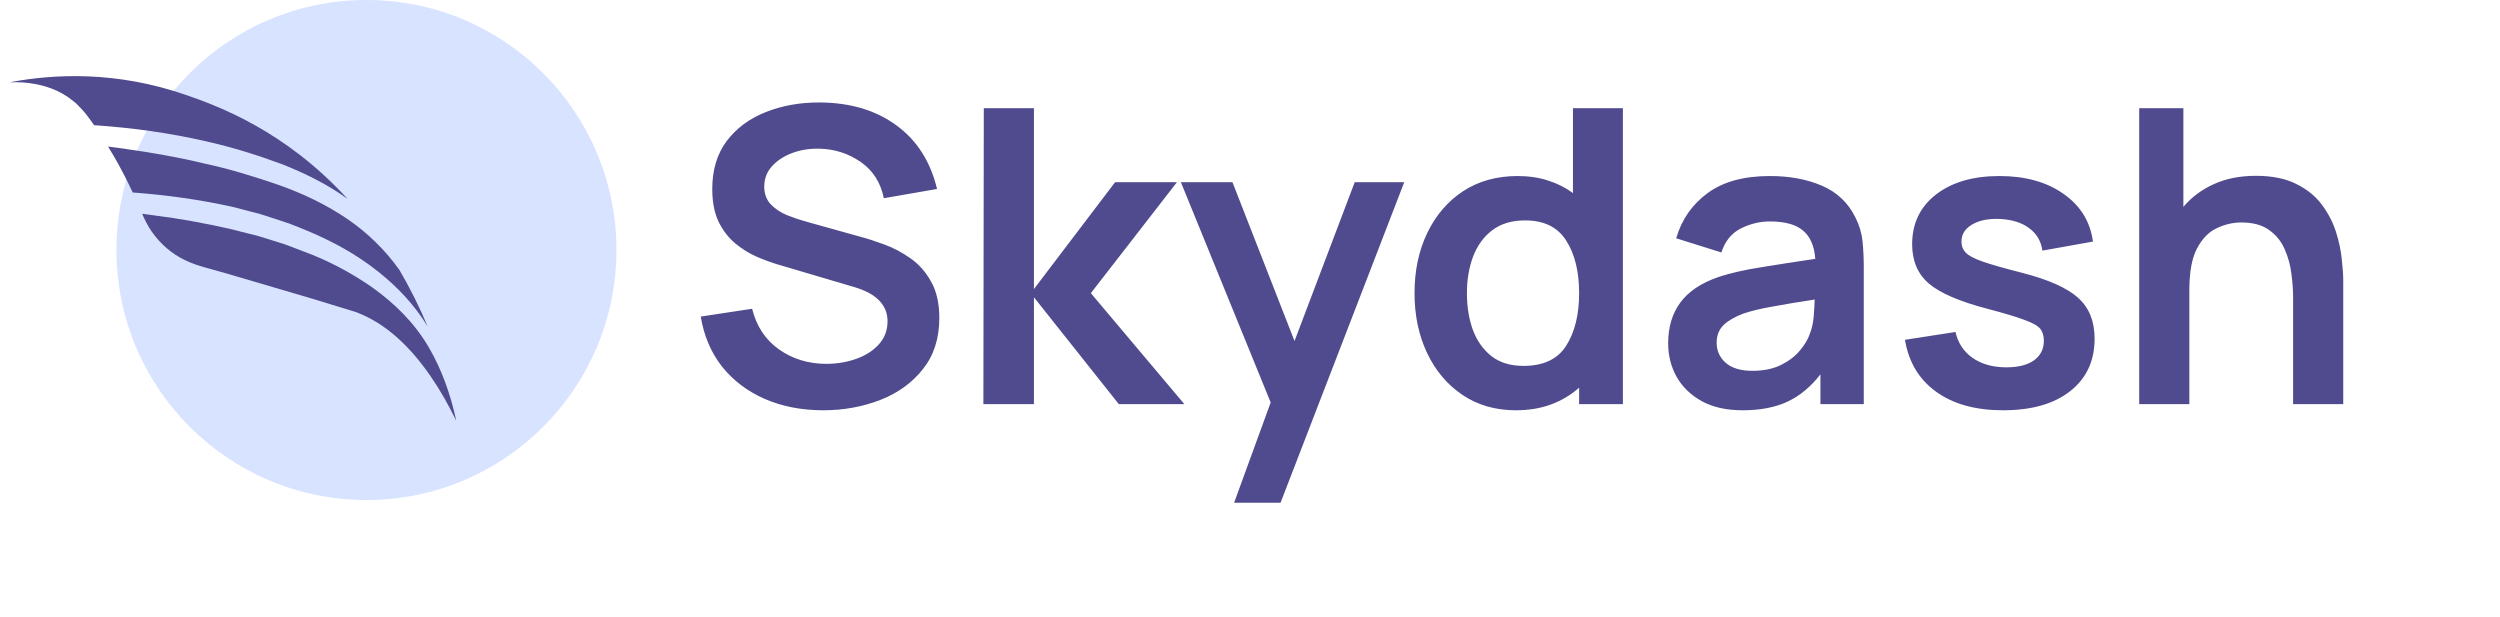
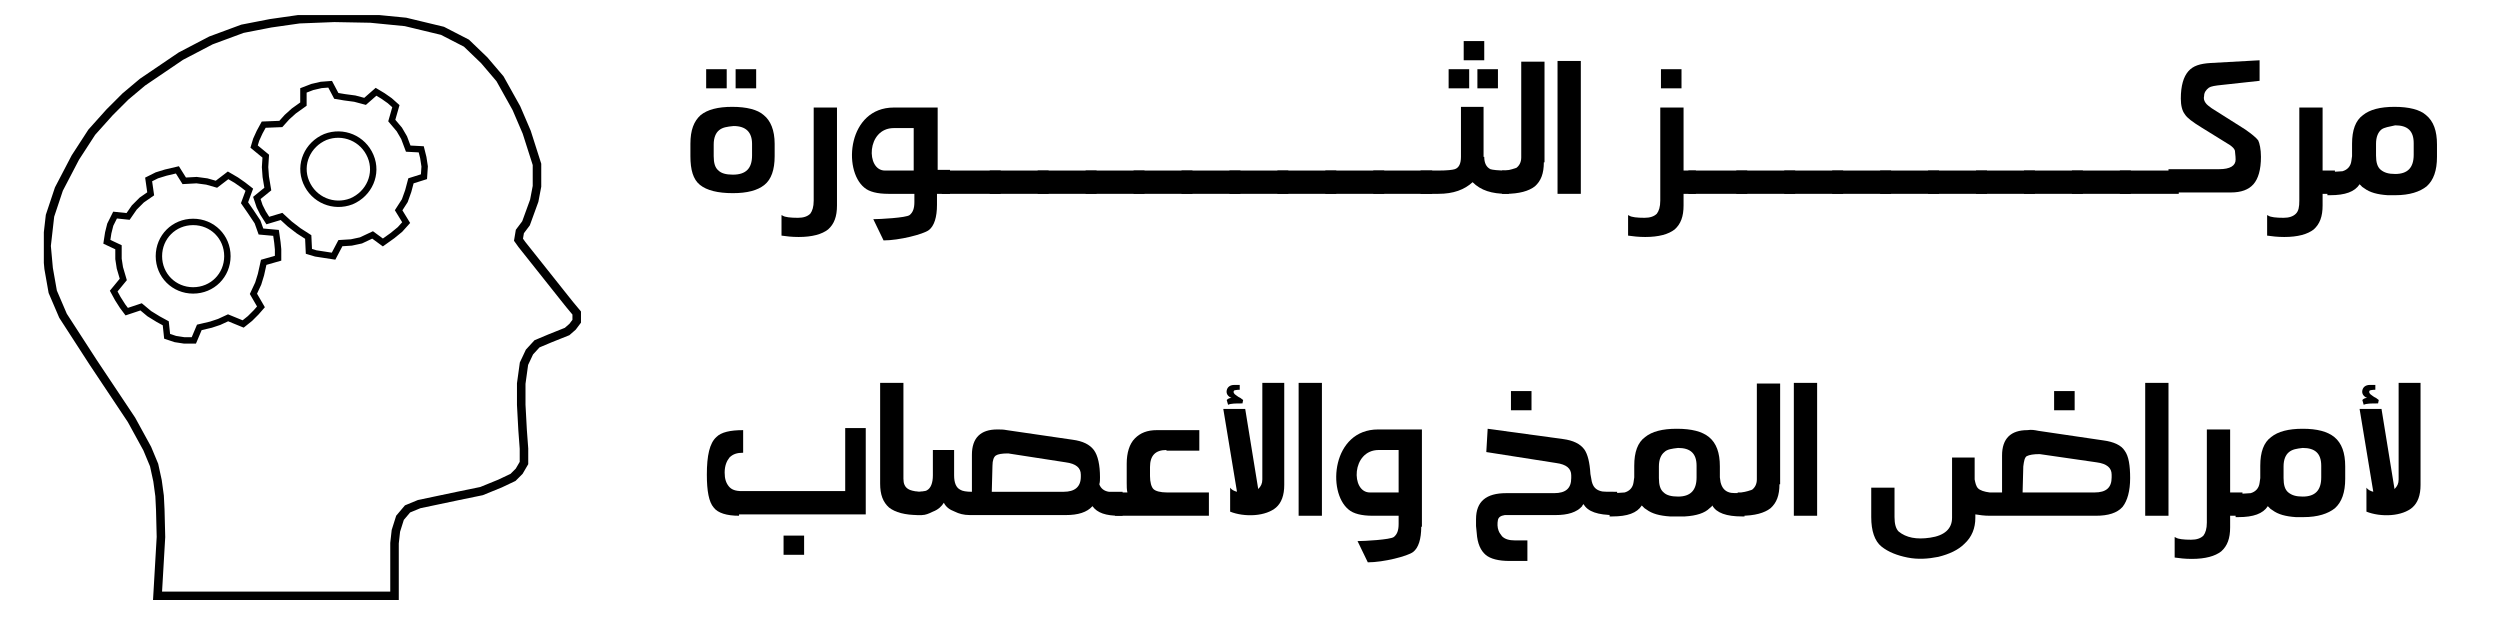
- <svg xmlns="http://www.w3.org/2000/svg" width="365" height="90" viewBox="0 0 365 90" fill="none">
-   <path d="M120.19 59.9C123.15 59.9 125.92 59.4 128.5 58.4C131.08 57.4 133.16 55.9 134.74 53.9C136.34 51.9 137.14 49.41 137.14 46.43C137.14 44.29 136.74 42.52 135.94 41.12C135.16 39.7 134.15 38.56 132.91 37.7C131.69 36.84 130.42 36.17 129.1 35.69C127.8 35.21 126.62 34.83 125.56 34.55L117.82 32.39C116.86 32.13 115.9 31.81 114.94 31.43C113.98 31.03 113.18 30.5 112.54 29.84C111.9 29.16 111.58 28.29 111.58 27.23C111.58 26.11 111.95 25.13 112.69 24.29C113.45 23.45 114.44 22.8 115.66 22.34C116.9 21.88 118.24 21.67 119.68 21.71C121.9 21.77 123.9 22.42 125.68 23.66C127.46 24.9 128.58 26.66 129.04 28.94L136.81 27.59C135.85 23.59 133.88 20.5 130.9 18.32C127.92 16.12 124.21 15 119.77 14.96C116.85 14.94 114.19 15.41 111.79 16.37C109.41 17.31 107.51 18.72 106.09 20.6C104.69 22.48 103.99 24.81 103.99 27.59C103.99 29.49 104.3 31.09 104.92 32.39C105.56 33.67 106.37 34.72 107.35 35.54C108.35 36.36 109.4 37.01 110.5 37.49C111.62 37.97 112.66 38.35 113.62 38.63L124.78 41.93C127.98 42.89 129.58 44.55 129.58 46.91C129.58 48.23 129.15 49.36 128.29 50.3C127.45 51.22 126.35 51.92 124.99 52.4C123.63 52.88 122.18 53.12 120.64 53.12C118.04 53.12 115.74 52.42 113.74 51.02C111.76 49.62 110.45 47.64 109.81 45.08L102.31 46.22C102.77 49.04 103.81 51.48 105.43 53.54C107.07 55.58 109.15 57.15 111.67 58.25C114.21 59.35 117.05 59.9 120.19 59.9ZM143.574 59H150.954V43.4L163.344 59H172.914L159.264 42.8L171.834 26.6H162.804L150.954 42.2V15.8H143.634L143.574 59ZM180.179 73.4H186.959L205.019 26.6H197.789L188.999 49.79L179.939 26.6H172.409L185.519 58.76L180.179 73.4ZM221.311 59.9C223.231 59.9 224.961 59.61 226.501 59.03C228.041 58.45 229.391 57.64 230.551 56.6V59H236.941V15.8H229.651V28.19C228.571 27.39 227.361 26.78 226.021 26.36C224.681 25.92 223.201 25.7 221.581 25.7C218.521 25.7 215.861 26.44 213.601 27.92C211.361 29.4 209.621 31.43 208.381 34.01C207.141 36.59 206.521 39.52 206.521 42.8C206.521 46.04 207.131 48.95 208.351 51.53C209.571 54.11 211.291 56.15 213.511 57.65C215.731 59.15 218.331 59.9 221.311 59.9ZM222.421 53.42C220.541 53.42 218.991 52.95 217.771 52.01C216.551 51.05 215.641 49.77 215.041 48.17C214.461 46.57 214.171 44.78 214.171 42.8C214.171 40.84 214.471 39.06 215.071 37.46C215.691 35.84 216.621 34.56 217.861 33.62C219.121 32.66 220.721 32.18 222.661 32.18C225.421 32.18 227.421 33.16 228.661 35.12C229.921 37.08 230.551 39.64 230.551 42.8C230.551 45.94 229.921 48.5 228.661 50.48C227.421 52.44 225.341 53.42 222.421 53.42ZM254.412 59.9C256.992 59.9 259.182 59.48 260.982 58.64C262.802 57.78 264.402 56.45 265.782 54.65V59H272.112V39.11C272.112 37.71 272.052 36.42 271.932 35.24C271.812 34.04 271.462 32.87 270.882 31.73C269.822 29.59 268.192 28.05 265.992 27.11C263.812 26.17 261.282 25.7 258.402 25.7C254.602 25.7 251.572 26.53 249.312 28.19C247.052 29.85 245.522 32.05 244.722 34.79L251.322 36.86C251.862 35.2 252.812 34.03 254.172 33.35C255.532 32.67 256.942 32.33 258.402 32.33C260.602 32.33 262.222 32.78 263.262 33.68C264.302 34.56 264.892 35.93 265.032 37.79C262.192 38.21 259.552 38.62 257.112 39.02C254.692 39.4 252.632 39.87 250.932 40.43C248.372 41.31 246.502 42.56 245.322 44.18C244.142 45.78 243.552 47.76 243.552 50.12C243.552 51.9 243.962 53.53 244.782 55.01C245.622 56.49 246.852 57.68 248.472 58.58C250.092 59.46 252.072 59.9 254.412 59.9ZM255.852 54.14C254.152 54.14 252.852 53.75 251.952 52.97C251.072 52.19 250.632 51.21 250.632 50.03C250.632 48.97 250.972 48.11 251.652 47.45C252.352 46.79 253.322 46.23 254.562 45.77C255.702 45.39 257.072 45.06 258.672 44.78C260.272 44.48 262.362 44.13 264.942 43.73C264.922 44.49 264.872 45.34 264.792 46.28C264.712 47.2 264.522 48.03 264.222 48.77C263.982 49.51 263.512 50.3 262.812 51.14C262.132 51.98 261.212 52.69 260.052 53.27C258.892 53.85 257.492 54.14 255.852 54.14ZM292.433 59.9C296.613 59.9 299.883 58.97 302.243 57.11C304.623 55.25 305.813 52.69 305.813 49.43C305.813 46.91 305.013 44.93 303.413 43.49C301.833 42.05 299.103 40.83 295.223 39.83C292.703 39.19 290.803 38.65 289.523 38.21C288.263 37.77 287.423 37.33 287.003 36.89C286.583 36.45 286.373 35.92 286.373 35.3C286.373 34.22 286.893 33.38 287.933 32.78C288.973 32.16 290.343 31.89 292.043 31.97C293.803 32.07 295.213 32.52 296.273 33.32C297.353 34.12 297.993 35.21 298.193 36.59L305.573 35.27C305.173 32.35 303.743 30.03 301.283 28.31C298.823 26.57 295.703 25.7 291.923 25.7C288.063 25.7 284.973 26.6 282.653 28.4C280.333 30.2 279.173 32.62 279.173 35.66C279.173 38.08 279.983 39.99 281.603 41.39C283.243 42.79 286.093 44.02 290.153 45.08C292.593 45.72 294.393 46.26 295.553 46.7C296.733 47.12 297.503 47.55 297.863 47.99C298.223 48.43 298.403 49.02 298.403 49.76C298.403 50.96 297.923 51.91 296.963 52.61C296.003 53.29 294.663 53.63 292.943 53.63C290.963 53.63 289.313 53.17 287.993 52.25C286.693 51.33 285.863 50.07 285.503 48.47L278.123 49.61C278.663 52.87 280.183 55.4 282.683 57.2C285.183 59 288.433 59.9 292.433 59.9ZM312.324 59H319.644V42.35C319.644 39.73 320.014 37.71 320.754 36.29C321.514 34.85 322.474 33.86 323.634 33.32C324.814 32.76 326.014 32.48 327.234 32.48C328.954 32.48 330.324 32.86 331.344 33.62C332.364 34.36 333.114 35.31 333.594 36.47C334.094 37.61 334.414 38.8 334.554 40.04C334.714 41.28 334.794 42.4 334.794 43.4V59H342.114V40.91C342.114 40.15 342.044 39.14 341.904 37.88C341.784 36.62 341.504 35.29 341.064 33.89C340.624 32.49 339.944 31.17 339.024 29.93C338.104 28.67 336.854 27.65 335.274 26.87C333.714 26.07 331.744 25.67 329.364 25.67C327.024 25.67 324.964 26.08 323.184 26.9C321.424 27.7 319.954 28.8 318.774 30.2V15.8H312.324V59Z" fill="#504B8E" />
-   <circle cx="53.5" cy="36.5" r="36.5" fill="#D8E3FF" />
-   <path d="M3.437 12.043C5.632 12.232 7.878 12.779 9.927 14.173C10.411 14.576 10.953 14.886 11.396 15.378C11.841 15.859 12.33 16.332 12.706 16.862C13.061 17.329 13.405 17.793 13.739 18.277C19.212 18.651 24.674 19.388 30.083 20.632C33.851 21.479 37.574 22.635 41.259 24.001C44.498 25.298 47.719 26.857 50.724 29.02C41.603 19.039 31.788 15.466 27.132 13.856C16.999 10.349 7.944 10.771 1.394 12.014C2.068 11.989 2.754 12.005 3.437 12.043Z" fill="#504B8E" />
-   <path d="M29.634 23.831C25.952 22.93 22.223 22.306 18.488 21.769C17.584 21.635 16.679 21.5 15.779 21.401C16.863 23.154 17.881 25.009 18.811 26.919C19 27.305 19.186 27.704 19.374 28.101C24.255 28.462 29.132 29.135 33.975 30.208L36.744 30.925L38.126 31.295L39.495 31.739L42.232 32.637C43.142 32.985 44.041 33.35 44.945 33.728C48.532 35.235 52.068 37.127 55.31 39.737C57.967 41.85 60.479 44.453 62.436 47.665C61.301 44.963 59.941 42.187 58.316 39.415C56.192 36.434 53.663 34.027 50.928 32.116C47.68 29.882 44.179 28.224 40.584 26.97C36.989 25.729 33.335 24.613 29.634 23.831Z" fill="#504B8E" />
-   <path d="M54.327 41.942C51.136 39.724 47.738 37.96 44.217 36.672L41.59 35.671L38.917 34.835L37.576 34.422L36.222 34.084L33.522 33.406C29.894 32.589 26.243 31.91 22.57 31.456C21.965 31.363 21.359 31.278 20.75 31.207C21.178 32.184 21.604 33.027 22.136 33.79C23.44 35.651 25.102 37.066 26.972 37.963C27.904 38.426 28.871 38.745 29.892 39.035L33.048 39.92L45.655 43.629L51.934 45.553C54.124 46.363 56.181 47.66 58.023 49.314C61.585 52.516 64.358 56.817 66.612 61.425C65.782 57.542 64.462 53.888 62.634 50.767C60.463 47.017 57.486 44.205 54.327 41.942Z" fill="#504B8E" />
+ <svg xmlns="http://www.w3.org/2000/svg" xmlns:xlink="http://www.w3.org/1999/xlink" version="1.1" id="Layer_2" x="0px" y="0px" viewBox="0 0 365 90" style="enable-background:new 0 0 365 90;" xml:space="preserve">
+   <style type="text/css">
+ 	
+ 		.st0{clip-path:url(#SVGID_1_);fill-rule:evenodd;clip-rule:evenodd;fill:none;stroke:#000000;stroke-width:1.246;stroke-linecap:square;stroke-miterlimit:10;}
+ 	
+ 		.st1{clip-path:url(#SVGID_1_);fill-rule:evenodd;clip-rule:evenodd;fill:none;stroke:#000000;stroke-width:0.934;stroke-linecap:square;stroke-miterlimit:10;}
+ 	.st2{display:none;}
+ 	.st3{display:inline;}
+ </style>
+   <g>
+     <g>
+       <g>
+         <defs>
+           <polygon id="SVGID_3_" points="6.4,87.6 84.9,87.6 84.9,2.2 6.4,2.2 6.4,87.6     " />
+         </defs>
+         <clipPath id="SVGID_1_">
+           <use xlink:href="#SVGID_3_" style="overflow:visible;" />
+         </clipPath>
+         <polygon class="st0" points="57.6,87 57.6,79.3 57.8,77.5 58.4,75.6 59.5,74.3 61.2,73.6 66.9,72.4 70.3,71.7 73,70.6 74.9,69.7      75.8,68.8 76.5,67.6 76.5,65.5 76.3,62.8 76.1,59.1 76.1,56 76.5,53.1 77.3,51.4 78.4,50.2 80.3,49.4 82.8,48.4 83.6,47.7      84.2,46.9 84.2,45.7 83.2,44.5 82.4,43.5 76.2,35.7 75.7,35 75.9,33.8 76.8,32.6 78,29.3 78.4,27.2 78.4,24 76.9,19.3 75.4,15.8      73,11.5 70.7,8.8 68.1,6.3 64.6,4.5 59.2,3.2 54.1,2.7 48.8,2.6 43.7,2.8 39.5,3.4 35.4,4.2 30.8,5.9 26.4,8.2 20.8,12      18.3,14.1 16,16.4 13.4,19.3 11,23 8.6,27.6 7.3,31.5 6.8,35.9 7.1,39.2 7.7,42.6 9.2,46.1 13.6,52.9 19.2,61.3 21.5,65.5      22.5,67.9 23,70.2 23.3,72.4 23.4,74.4 23.5,78.4 23,87    " />
+         <polygon class="st1" points="44.3,13.2 45.6,12.7 46.9,12.4 48.2,12.3 49.1,14 50.3,14.2 51.8,14.4 53.3,14.8 54.9,13.4 55.9,14      56.9,14.7 57.8,15.5 57.2,17.6 58.3,18.9 59,20.1 59.6,21.7 61.5,21.8 61.8,23 62,24.3 61.9,25.8 60,26.4 59.6,27.9 59.1,29.3      58.2,30.7 59.3,32.5 58.4,33.5 57.3,34.4 55.9,35.4 54.4,34.3 52.7,35.1 51.3,35.4 49.7,35.5 48.7,37.4 47.4,37.2 46.1,37      45.1,36.7 45,34.6 43.6,33.7 42.3,32.7 41.1,31.6 39.1,32.2 38.4,31.1 37.9,30.1 37.5,28.9 39.1,27.6 38.8,25.8 38.7,24.4      38.8,22.8 37.1,21.4 37.4,20.4 37.9,19.3 38.5,18.2 41,18.1 41.9,17.1 42.9,16.2 44.3,15.2    " />
+         <path class="st1" d="M44.7,26.6c-1.1-2.6,0.2-5.5,2.8-6.6c2.6-1,5.5,0.2,6.6,2.8c1.1,2.6-0.2,5.5-2.8,6.6     C48.7,30.4,45.8,29.2,44.7,26.6L44.7,26.6z" />
+         <polygon class="st1" points="28.3,49.7 26.9,49.7 25.6,49.5 24.4,49.1 24.2,47.2 23.1,46.6 21.8,45.8 20.6,44.8 18.5,45.5      17.9,44.7 17.2,43.6 16.6,42.5 18,40.8 17.5,39.1 17.3,37.8 17.3,36.1 15.6,35.3 15.8,34 16.1,32.8 16.8,31.4 18.7,31.6      19.6,30.3 20.7,29.2 22,28.3 21.7,26.2 22.9,25.6 24.2,25.2 25.9,24.8 26.9,26.4 28.7,26.3 30.2,26.5 31.6,26.9 33.3,25.6      34.5,26.3 35.5,27 36.4,27.7 35.7,29.6 36.6,30.9 37.6,32.4 38.1,33.8 40.3,34 40.5,35.4 40.6,36.4 40.6,37.7 38.5,38.3      38.1,40.1 37.7,41.4 37,42.9 38.1,44.8 37.4,45.6 36.5,46.5 35.5,47.3 33.3,46.4 32,47 30.8,47.4 29.1,47.8    " />
+         <path class="st1" d="M23.2,37.4c0-2.8,2.2-5,5-5s5,2.2,5,5s-2.2,5-5,5S23.2,40.2,23.2,37.4L23.2,37.4z" />
+       </g>
+     </g>
+     <g class="st2">
+       <rect x="-5.9" y="47.6" transform="matrix(0.9816 -0.191 0.191 0.9816 -9.3433 -7.333440e-02)" class="st3" width="1.6" height="1.7" />
+       <path class="st3" d="M-8.6,42.9l-7.1,1.4l0.3,1.7l5.2-1l1.7,8.5c0.1,0.5,0,0.8-0.2,1.1c-0.2,0.3-0.6,0.5-1.1,0.6    c-0.6,0.1-1,0.1-1.3-0.1c-0.3-0.2-0.5-0.5-0.6-1l-1.8,0.4c0.2,1.1,0.5,1.8,1,2.1c0.6,0.4,1.7,0.5,3.2,0.2c1.3-0.3,2.2-0.6,2.6-1.1    c0.4-0.5,0.5-1.2,0.3-2.2L-8.6,42.9z" />
+       <path class="st3" d="M-6.6,19.2c-0.2,0.5-0.4,0.8-0.7,1c-0.3,0.1-0.6,0.1-1.1-0.1l-0.7-0.3c-0.9-0.3-1.2-0.9-0.9-1.8l1-2.5    l-1.6-0.6l-1.3,3.3c-0.3,0.7-0.3,1.4,0,1.9c0.3,0.6,0.9,1.1,1.8,1.4l1.5,0.6c0.3,0.1,0.5,0.2,0.8,0.2l-0.1,0.2l-0.5-0.1l-0.2,1.1    c-0.2,0.4-0.4,0.6-0.8,0.7c-0.2,0-0.4-0.1-0.6-0.1c-1.1-0.2-1.9-0.1-2.4,0.1c-0.5,0.3-0.9,0.8-1.1,1.6l-1.6,5.3    c-0.1,0.3-0.1,0.5-0.2,0.8c-0.2,1.4,0.4,2.2,1.8,2.4l3.1,0.5c-0.1,0.5-0.2,0.8-0.3,0.9c-0.2,0.3-0.7,0.4-1.3,0.3l-2.1-0.3    l-0.3,1.7l2.1,0.3c0.6,0.1,1,0.3,1.2,0.7c0,0.1,0.1,0.3,0,0.6l-0.1,0.3l0.5,0.1c0,0.1-0.1,0.3-0.1,0.4c-0.2,0.3-0.5,0.4-0.9,0.4    l-8,0.3l0.1,1.9l8.5-0.3c0.9,0,1.5-0.3,2-0.8c0.4-0.5,0.6-1.3,0.5-2.5l0-0.3l-0.6,0c0-0.1,0-0.2-0.1-0.4c-0.1-0.5-0.3-0.8-0.6-1    c0.3-0.1,0.6-0.4,0.9-0.8c0.2-0.3,0.4-0.7,0.5-1.2l1.2-7.9c0.2-1,0-1.8-0.4-2.3l0,0c0.4-0.2,0.7-0.7,0.9-1.3l0.4,0.1l2.8-7.3    L-5.3,16L-6.6,19.2z M-9.1,27.3l-0.9,5.9l-2.2-0.4c-0.4-0.1-0.7-0.2-0.8-0.4c-0.1-0.2-0.1-0.5,0-1.1l1.4-4.6    c0.2-0.8,0.6-1.2,1.2-1.1l0.2,0C-9.3,25.8-9,26.3-9.1,27.3z" />
+       <path class="st3" d="M-11.5,10.8c-0.1,0.1-0.1,0.3-0.1,0.4l0.4,0.1c0-0.2,0.2-0.6,0.5-1.1l-0.3-0.2l-0.2,0.1    c-0.1,0.1-0.2,0.1-0.3,0.2c-0.3,0.1-0.4,0.1-0.5,0c0,0,0-0.2,0.2-0.5l-0.3-0.2l-0.2,0.4c-0.2,0.3-0.1,0.6,0.1,0.8    C-12,11-11.7,11-11.5,10.8z" />
+       <path class="st3" d="M-3,10.3l-7.5-4l-0.9,1.6l7.1,3.8c0.3,0.2,0.5,0.4,0.5,0.7l-6.4-2.2l-0.9,1.6l6.6,2.3    c-0.2,0.2-0.4,0.3-0.6,0.3l1.8,0.9c0.5-0.4,0.9-1,1.2-1.7c0.3-0.7,0.4-1.3,0.3-1.9C-1.8,11.2-2.3,10.7-3,10.3z" />
+       <rect x="-5.3" y="1.4" transform="matrix(0.5421 -0.8403 0.8403 0.5421 -7.7862 -0.4876)" class="st3" width="1.9" height="11.1" />
+       <path class="st3" d="M6.4,3.3l-6.3-5l-2.3,2.9c-2.4,3,1.4,6.6,3.7,6.1C2,7.1,2.5,6.7,3.1,6l1.4-1.7L5,4.7c0.4,0.3,0.6,0.6,0.6,1    C5.6,6,4.3,7.9,4,8.2L6,8.7c0.8-1.1,1.7-2.9,1.7-3.5C7.6,4.6,7.2,3.9,6.4,3.3z M1.5,4.9c-1,1.2-3.8-1-2.3-2.8l1-1.3L3,3L1.5,4.9z" />
+       <rect x="4.5" y="-10.8" transform="matrix(0.7904 -0.6126 0.6126 0.7904 7.2652 1.162)" class="st3" width="1.7" height="1.6" />
+       <path class="st3" d="M25.5-22.7l-1.8,0.6l2.6,7.6c0.1,0.4,0.1,0.7-0.1,0.9c-0.1,0.1-0.2,0.2-0.4,0.3l-0.1-0.1    c-0.6,0.3-1,0.5-1.1,0.5c-0.4,0.1-0.8,0-1.1-0.4l-0.2-0.3L23-14.5c-0.5-1-1.1-1.6-1.9-1.8c-0.7-0.1-1.6,0-2.6,0.6    c-1.1,0.5-1.8,1.1-2.1,1.8c-0.3,0.7-0.2,1.6,0.3,2.6l0.4,0.8l0.1,0.4c0.1,0.5,0,0.8-0.3,1.1c-0.1,0-0.2,0.1-0.4,0.2l-0.1-0.1    l-0.1,0.1c-0.5,0.4-0.9,0.6-1,0.7c-0.4,0.2-0.8,0.1-1.1-0.2l-0.5-0.4C13.1-9.4,12.5-9.9,12-10c-0.5-0.2-1.2,0-1.9,0.4L4.5-6.5    l1.1,1.6l5.2-2.9c0.7-0.4,1.3-0.4,1.6,0l0.1,0.2c0.5,0.7,0.4,1.3-0.4,1.9L9-3.2c-1.3,1-1.5,2.1-0.6,3.3l0.4,0.5L9.2,1    c0.6,0.7,1.2,1,1.7,1c0.5,0,1.1-0.2,1.9-0.8l1.2-0.9l-1-1.3l-0.8,0.6c-0.4,0.3-0.7,0.4-1,0.4c-0.2,0-0.3-0.1-0.5-0.2    c-0.3-0.2-0.5-0.4-0.6-0.7c-0.1-0.2,0-0.4,0.2-0.6c0.1-0.1,0.2-0.2,0.4-0.3l3-2.3c0.8-0.7,1.3-1.3,1.3-2c0,0,0-0.1,0-0.2    c0.5,0.2,1.1,0.1,1.8-0.3l0,0l0.2-0.1C18-7.3,18.6-8,18.6-8.7l0.3,0.1l0.2,0c0.5,0.1,1.2,0,2-0.4c0.2-0.1,0.4-0.2,0.6-0.3    c0.2-0.1,0.4-0.2,0.6-0.3c0.8-0.5,1.3-1,1.5-1.5c0-0.1,0.1-0.2,0.1-0.3c0.5,0.3,1.1,0.3,1.9,0l0.1,0.2l0.3-0.1    c1.1-0.4,1.8-0.8,2.1-1.4c0.3-0.6,0.3-1.3,0-2.1L25.5-22.7z M20.9-10.6c-0.5,0.2-0.9,0.3-1.2,0.2c-0.3-0.1-0.6-0.4-0.9-0.9    l-0.4-0.9c-0.3-0.5-0.3-0.9-0.1-1.3c0.1-0.3,0.4-0.5,0.9-0.8c0.9-0.5,1.6-0.2,2,0.7l0.4,0.9C22.1-11.7,21.9-11,20.9-10.6z" />
+       <rect x="28.6" y="-23.7" transform="matrix(0.9624 -0.2715 0.2715 0.9624 6.0291 7.3413)" class="st3" width="1.9" height="11.1" />
+       <rect x="50.9" y="-25.2" transform="matrix(1.267779e-02 -0.9999 0.9999 1.267779e-02 75.415 27.6763)" class="st3" width="1.6" height="1.7" />
+       <path class="st3" d="M55-21l-5.4-0.8c-0.3,0-0.6-0.1-0.8-0.1c-1.4,0-2.1,0.7-2.2,2.1l-0.1,3.1l-0.5,0c-0.3,0-0.4,0-0.6,0    c-0.5,0-0.8-0.2-1-0.4c-0.1-0.2-0.2-0.4-0.3-0.7l0-1.8l-1.9,0l-0.1,5c0,0.9-0.6,1.5-1.8,1.6c-1.1,0.2-2,0-2.6-0.5    c-0.2-0.2-0.3-0.6-0.3-1.2l0-2.5l-1.9,0l0,2.5c0,1.2,0.2,2,0.8,2.5c0.5,0.5,1.3,0.7,2.2,0.9c0.9,0.2,1.7,0.1,2.6,0    c0.9-0.2,1.6-0.5,2.2-1.1c0.6-0.6,0.9-1.3,0.9-2.2l0-0.3c0.4,0.1,0.8,0.1,1.2,0.1l8.9,0.1c1.1,0,1.8-0.2,2.3-0.7    c0.4-0.5,0.7-1.3,0.7-2.4c0-1.1-0.1-1.9-0.4-2.3C56.4-20.6,55.8-20.9,55-21z M55.6-17.9c0,0.8-0.5,1.2-1.5,1.2l-6-0.1l0.1-2.2    c0-0.4,0.1-0.7,0.3-0.8c0.2-0.1,0.5-0.2,1.1-0.2l4.8,0.8c0.8,0.1,1.3,0.5,1.3,1L55.6-17.9z" />
+       <rect x="54.2" y="-19.6" transform="matrix(0.2376 -0.9714 0.9714 0.2376 63.6705 43.8232)" class="st3" width="11.1" height="1.9" />
+       <path class="st3" d="M74.3-11.6c0.5-1,0.6-1.9,0.2-2.6c-0.3-0.6-1-1.2-2.1-1.7c-1.1-0.5-2-0.7-2.7-0.5c-0.8,0.2-1.4,0.8-1.8,1.8    l-0.4,0.9l-0.2,0.3c-0.3,0.4-0.6,0.5-1,0.4c-0.1,0-0.5-0.2-1.1-0.5L65-13.3l-0.3-0.1l1.6-5L64.5-19l-2.4,7.4    c-0.2,0.5-0.4,0.8-0.6,1c-0.3,0.2-0.6,0.2-1.1,0c-0.6-0.2-1-0.4-1.2-0.6l-0.1-0.1l-0.5,1.6C59-9.5,59.5-9.3,60-9.1    c1.1,0.3,1.9,0.4,2.5,0.2c0.6-0.3,1-0.8,1.3-1.7l0.3-0.9l1,0.3l0-0.1c0.8,0.3,1.4,0.2,1.9-0.1l0.1,0.3l0.1,0.2    c0.2,0.5,0.7,0.9,1.5,1.3c0.2,0.1,0.4,0.2,0.6,0.3c1.1,0.5,2,0.7,2.7,0.5c0.7-0.2,1.3-0.8,1.8-1.8L74.3-11.6z M72.5-12.4l-0.4,0.9    c-0.5,1-1.1,1.2-2.1,0.8c-0.5-0.2-0.8-0.5-0.9-0.8c-0.1-0.3-0.1-0.7,0.2-1.3l0.4-0.9c0.2-0.5,0.5-0.8,0.9-0.9    c0.3-0.1,0.7,0,1.1,0.2C72.6-14,72.9-13.3,72.5-12.4z" />
+       <path class="st3" d="M81.9-14.9l-4.4,6.8c-0.2,0.3-0.4,0.4-0.7,0.5l2.8-6.2l-1.6-1l-2.9,6.4C75-8.6,74.9-8.8,74.8-9l-1.1,1.7    c0.4,0.5,0.9,1,1.6,1.4c0.7,0.4,1.3,0.5,1.8,0.4c0.6-0.1,1.1-0.5,1.6-1.2l4.7-7.1L81.9-14.9z" />
+       <path class="st3" d="M79.7-14.6l-0.1-0.3c-0.1-0.1-0.1-0.2-0.1-0.3c-0.1-0.3-0.1-0.4,0.1-0.5c0.1,0,0.2,0.1,0.5,0.2l0.2-0.3    L79.9-16c-0.3-0.2-0.6-0.2-0.8,0c-0.2,0.2-0.2,0.5,0,0.8c-0.1-0.1-0.3-0.1-0.4-0.1l-0.1,0.4c0.2,0,0.6,0.2,1.1,0.5L79.7-14.6z" />
+       <path class="st3" d="M85.5,1.6c0.7,0,1.5-0.3,2.3-1.2l0.7-0.7c0.8-0.8,1.1-1.6,1-2.4C89.4-3.4,89-4.2,88.1-5    c-0.9-0.8-1.6-1.3-2.4-1.3c-0.8,0-1.5,0.3-2.3,1.1l-0.7,0.7c-0.8,0.8-1.2,1.6-1.1,2.3c0.1,0.7,0.6,1.5,1.5,2.4    C84,1.1,84.8,1.5,85.5,1.6z M84.1-3.1l0.7-0.7c0.4-0.4,0.8-0.6,1.2-0.5c0.3,0,0.6,0.2,1,0.6c0.7,0.7,0.8,1.4,0.1,2.1L86.4-1    c-0.7,0.8-1.5,0.8-2.2,0c-0.4-0.4-0.6-0.7-0.6-1.1C83.5-2.3,83.7-2.7,84.1-3.1z" />
+       <rect x="88" y="-8.5" transform="matrix(0.6923 -0.7216 0.7216 0.6923 32.8124 61.7232)" class="st3" width="1.6" height="1.7" />
+       <rect x="89.7" y="-6.8" transform="matrix(0.6925 -0.7215 0.7215 0.6925 32.1272 63.4897)" class="st3" width="1.6" height="1.7" />
+       <path class="st3" d="M94.2,1.9L93,0.4l-6,4.9c-0.4,0.3-0.7,0.5-1,0.5c-0.3,0-0.6-0.2-0.9-0.6c-0.4-0.5-0.6-0.9-0.7-1.1l0-0.1    L83,5.1c0.2,0.3,0.4,0.7,0.8,1.2c0.7,0.9,1.4,1.4,2,1.5c0.6,0.1,1.3-0.1,2-0.7L94.2,1.9z" />
+       <rect x="102.4" y="11.1" transform="matrix(0.911 -0.4124 0.4124 0.911 4.2387 43.6155)" class="st3" width="1.6" height="1.7" />
+       <rect x="105" y="11.3" transform="matrix(0.9109 -0.4126 0.4126 0.9109 4.4138 44.7422)" class="st3" width="1.6" height="1.7" />
+       <rect x="103.4" y="13.3" transform="matrix(0.911 -0.4125 0.4125 0.911 3.4212 44.236)" class="st3" width="1.6" height="1.7" />
+       <path class="st3" d="M95.8,18.9L95.8,18.9l0.1,0.3c0.4,1.1,0.9,1.8,1.4,2.1c0.6,0.3,1.3,0.3,2.1,0l8-2.9l-0.7-1.8l-7.5,2.7    c-0.4,0.1-0.7,0.1-0.9-0.1c-0.1-0.1-0.3-0.3-0.4-0.5c-0.3-0.7-0.4-1.1-0.4-1.3c0-0.4,0.2-0.7,0.7-0.9l3.8-1.7l-0.8-1.7l-3.8,1.7    c-0.5,0.2-0.9,0.2-1.1-0.1c-0.1-0.1-0.4-0.5-0.7-1.2l-0.3-0.7l0.1,0L95,12.4l-0.1-0.2l0,0L94.7,12l4.4-2.8l-2-3.1    c-2.1-3.2-6.7-0.8-7,1.5c-0.1,0.5,0.2,1.2,0.7,2l1.2,1.9l-0.6,0.4c-0.4,0.3-0.8,0.3-1.1,0.2c-0.4-0.1-1.7-1.9-1.9-2.4l-1,1.7    c0.7,1.1,2.2,2.5,2.8,2.7c0.6,0.2,1.3,0,2.2-0.6l0.8-0.5l0.2,0.3l0.5,1.1c0.5,1.1,1.2,1.9,2.1,2.2C95.5,17.3,95.5,18.1,95.8,18.9z     M92.4,8.4c-0.9-1.3,2.1-3.2,3.4-1.3l0.9,1.4l-3,1.9L92.4,8.4z" />
+       <rect x="97.3" y="21.6" transform="matrix(0.9599 -0.2805 0.2805 0.9599 -2.1999 29.7487)" class="st3" width="11.1" height="1.9" />
+       <rect x="107.9" y="29.7" transform="matrix(0.9888 -0.1494 0.1494 0.9888 -3.3492 16.5882)" class="st3" width="1.6" height="1.7" />
+       <path class="st3" d="M110.4,36.2c-0.1-0.8-0.3-1.4-0.7-1.8c-0.5-0.4-1.3-0.6-2.3-0.5c-0.6,0-1,0.2-1.3,0.4c-0.3,0.2-0.6,0.7-1,1.4    l-1.4,2.4c-0.1,0.2-0.3,0.4-0.4,0.4c-0.1,0.1-0.4,0.1-0.7,0.1c-0.6,0-0.8-0.4-0.9-1.3l-0.1-4.3l-0.1,0l0-0.3l5.2-0.8l-0.3-1.9    l-7.7,1.2c-0.5,0.1-0.9,0-1.1-0.1c-0.3-0.2-0.4-0.5-0.5-0.9c-0.1-0.7-0.1-1.1,0-1.3l0-0.1L95.2,29c0,0.4,0,0.9,0.1,1.4    c0.2,1.1,0.5,1.9,1,2.3c0.5,0.4,1.2,0.6,2.1,0.4l1-0.1l0.2,1l0,0l0.1,4.2c0,0.9,0.3,1.5,0.8,1.9c0.5,0.4,1.2,0.6,2.3,0.5    c0.7,0,1.1-0.1,1.4-0.3c0.2-0.2,0.5-0.5,0.9-1.1l1.7-2.8c0.1-0.2,0.3-0.4,0.4-0.5c0.2-0.1,0.4-0.2,0.6-0.1c0.3,0,0.6,0.2,0.7,0.4    c0.1,0.2,0.2,0.5,0.3,1.1l0.3,3.1l1.7-0.1L110.4,36.2z" />
+       <path class="st3" d="M97.9,43.2c-0.2-0.2-0.3-0.5-0.3-1c0.1-0.7,0.1-1.1,0.3-1.3l0.1-0.1l-1.7-0.1c-0.1,0.4-0.2,0.8-0.2,1.4    c-0.1,1.1,0,2,0.4,2.5c0.4,0.5,1,0.8,1.9,0.9l1,0.1l-0.1,1l0.1,0c-0.1,0.8,0.1,1.4,0.5,1.8l-0.3,0.2l-0.2,0.1    c-0.4,0.3-0.7,0.9-0.9,1.8c-0.1,0.2-0.1,0.4-0.1,0.6c-0.3,1.2-0.2,2.1,0.1,2.8c0.3,0.7,1.1,1.1,2.2,1.3l1,0.2    c1.1,0.2,2,0.1,2.6-0.4c0.5-0.4,0.9-1.2,1.2-2.4c0.3-1.2,0.2-2.1-0.1-2.7c-0.4-0.7-1.1-1.2-2.2-1.4l-0.9-0.2l-0.3-0.2    c-0.4-0.2-0.6-0.5-0.7-0.9c0-0.1,0.1-0.5,0.2-1.2l-0.2,0l0-0.2l5.2,0.4l0.2-1.9l-7.7-0.6C98.4,43.6,98.1,43.5,97.9,43.2z     M101.8,50.2l0.9,0.2c0.6,0.1,0.9,0.4,1.1,0.7c0.1,0.3,0.1,0.7,0,1.2c-0.2,1-0.8,1.4-1.8,1.2l-0.9-0.2c-1-0.2-1.4-0.8-1.2-1.9    c0.1-0.5,0.3-0.9,0.6-1.1C100.8,50.1,101.2,50.1,101.8,50.2z" />
+     </g>
+   </g>
+   <g>
+     <path d="M111.5,16.8c1,0.8,1.6,2.2,1.6,4.2v1.8c0,2-0.5,3.4-1.5,4.2c-1,0.8-2.5,1.2-4.6,1.2c-2.2,0-3.8-0.4-4.8-1.2   c-1-0.8-1.4-2.2-1.4-4.2V21c0-2,0.5-3.3,1.5-4.2c1-0.8,2.5-1.2,4.6-1.2C109,15.6,110.6,16,111.5,16.8z M103.1,12.9v-2.8h3v2.8   H103.1z M105,19c-0.5,0.4-0.8,1.1-0.8,2.1v1.7c0,1,0.2,1.7,0.7,2.1c0.4,0.4,1.1,0.6,2.1,0.6c1.9,0,2.8-0.9,2.8-2.8v-1.7   c0-1.7-0.9-2.6-2.7-2.6C106.1,18.5,105.5,18.6,105,19z M107.4,12.9v-2.8h3v2.8H107.4z" />
+     <path d="M122.2,30c0,1.6-0.4,2.7-1.3,3.5c-0.9,0.7-2.3,1.1-4.3,1.1c-1,0-1.8-0.1-2.5-0.2v-3l0.2,0.1c0.3,0.2,1.1,0.3,2.2,0.3   c0.8,0,1.4-0.2,1.8-0.6c0.3-0.4,0.5-1,0.5-1.9V15.7h3.4V30z" />
+     <path d="M138.6,28.3h-1.8v1.6c0,1.8-0.4,3.1-1.2,3.7s-4.3,1.5-6.6,1.5l-1.5-3.1c0.9,0,4.8-0.2,5.3-0.6c0.5-0.4,0.7-1,0.7-1.9v-1.2   h-3.8c-1.6,0-2.8-0.3-3.5-0.9c-3.2-2.6-2.4-11.7,4.3-11.7h6.4v9.1h1.8V28.3z M130.5,18.7c-4,0-4.1,6.2-1.3,6.2h4.2v-6.2H130.5z" />
+     <path d="M137.5,28.3v-3.4h8.6v3.4H137.5z" />
+     <path d="M144.5,28.3v-3.4h8.6v3.4H144.5z" />
+     <path d="M151.5,28.3v-3.4h8.6v3.4H151.5z" />
+     <path d="M158.5,28.3v-3.4h8.6v3.4H158.5z" />
+     <path d="M165.5,28.3v-3.4h8.6v3.4H165.5z" />
+     <path d="M172.5,28.3v-3.4h8.6v3.4H172.5z" />
+     <path d="M179.5,28.3v-3.4h8.6v3.4H179.5z" />
+     <path d="M186.5,28.3v-3.4h8.6v3.4H186.5z" />
+     <path d="M193.5,28.3v-3.4h8.6v3.4H193.5z" />
+     <path d="M200.5,28.3v-3.4h8.6v3.4H200.5z" />
+     <path d="M216.7,22.9c0,0.9,0.3,1.5,0.9,1.8c0.3,0.1,1.1,0.2,2.4,0.2h0.3v3.4H220c-2.2,0-3.8-0.5-5-1.7c-1.2,1.1-2.8,1.7-5,1.7h-2.6   v-3.4h2.6c1.3,0,2.1-0.1,2.4-0.2c0.6-0.2,0.9-0.8,0.9-1.8v-7.3h3.3V22.9z M211.5,12.9v-2.8h3v2.8H211.5z M213.7,8.8V6h3v2.8H213.7z    M215.7,12.9v-2.8h3v2.8H215.7z" />
+     <path d="M225.4,23.7c0,1.6-0.4,2.7-1.3,3.5c-0.9,0.7-2.3,1.1-4.3,1.1h-0.5v-3.4h0.5c0.8-0.1,1.3-0.3,1.6-0.4   c0.4-0.3,0.7-0.8,0.7-1.5v-14h3.4V23.7z" />
+     <path d="M227.4,28.3V8.9h3.4v19.4H227.4z" />
+     <path d="M247.6,24.9v3.4h-1.8V30c0,1.6-0.4,2.7-1.3,3.5c-0.9,0.7-2.3,1.1-4.3,1.1c-1,0-1.8-0.1-2.5-0.2v-3l0.2,0.1   c0.3,0.2,1.1,0.3,2.2,0.3c0.8,0,1.4-0.2,1.8-0.6c0.3-0.4,0.5-1,0.5-1.9V15.7h3.4v9.2H247.6z M242.5,12.9v-2.8h3v2.8H242.5z" />
+     <path d="M246.5,28.3v-3.4h8.6v3.4H246.5z" />
+     <path d="M253.5,28.3v-3.4h8.6v3.4H253.5z" />
+     <path d="M260.5,28.3v-3.4h8.6v3.4H260.5z" />
+     <path d="M267.5,28.3v-3.4h8.6v3.4H267.5z" />
+     <path d="M274.5,28.3v-3.4h8.6v3.4H274.5z" />
+     <path d="M281.5,28.3v-3.4h8.6v3.4H281.5z" />
+     <path d="M288.5,28.3v-3.4h8.6v3.4H288.5z" />
+     <path d="M295.5,28.3v-3.4h8.6v3.4H295.5z" />
+     <path d="M302.5,28.3v-3.4h8.6v3.4H302.5z" />
+     <path d="M309.5,28.3v-3.4h8.6v3.4H309.5z" />
+     <path d="M324.4,12.4c-1,0.1-1.6,0.2-1.9,0.4c-0.4,0.3-0.7,0.7-0.7,1.2c-0.1,0.4,0,0.7,0.2,1c0.2,0.3,0.5,0.5,0.9,0.8l4.9,3.1   c1,0.7,1.6,1.2,1.9,1.6c0.2,0.4,0.4,1.3,0.4,2.4c0,1.9-0.4,3.2-1.1,4c-0.7,0.8-1.8,1.2-3.3,1.2h-9.1v-3.4h7.4   c1.6,0,2.4-0.5,2.4-1.4c0-0.6-0.1-1-0.1-1.3c-0.1-0.3-0.3-0.5-0.7-0.8l-4.2-2.6c-1.3-0.8-2.1-1.4-2.4-1.9c-0.4-0.5-0.6-1.3-0.6-2.3   c0-1.9,0.4-3.2,1.1-4c0.7-0.8,1.7-1.1,3.2-1.2l7.2-0.4v3L324.4,12.4z" />
+     <path d="M340.9,24.9v3.4h-1.8V30c0,1.6-0.4,2.7-1.3,3.5c-0.9,0.7-2.3,1.1-4.3,1.1c-1,0-1.8-0.1-2.5-0.2v-3l0.2,0.1   c0.3,0.2,1.1,0.3,2.2,0.3c0.8,0,1.4-0.2,1.8-0.6s0.5-1,0.5-1.9V15.7h3.4v9.2H340.9z" />
+     <path d="M354.2,16.8c1.1,0.9,1.6,2.3,1.6,4.3v1.8c0,2-0.5,3.4-1.5,4.3c-1,0.8-2.5,1.3-4.6,1.3c-0.4,0-0.7,0-1.1,0   c-1.5-0.1-2.6-0.4-3.4-1l-0.3-0.2l-0.4-0.4c-0.7,1.1-2.1,1.6-4.3,1.6h-0.4v-3.4c1.2,0,1.9-0.1,2.2-0.1c0.7-0.2,1.2-0.7,1.3-1.5   l0.1-0.7V21c0-2,0.5-3.4,1.6-4.2c1-0.8,2.5-1.2,4.6-1.2S353.3,16,354.2,16.8z M347.7,18.9c-0.5,0.4-0.8,1.1-0.8,2.1v1.7   c0,1,0.2,1.7,0.7,2.1s1.1,0.6,2.1,0.6c1.8,0,2.7-0.9,2.7-2.8v-1.7c0-1.8-0.9-2.6-2.7-2.6C348.8,18.5,348.1,18.6,347.7,18.9z" />
+     <path d="M107.9,75.3c-1.8,0-3.1-0.4-3.7-1.2c-0.7-0.8-1-2.4-1-4.8c0-2.8,0.4-4.6,1.4-5.5c0.7-0.7,2-1,3.9-1v3.3   c-0.9,0-1.5,0.2-2,0.7c-0.4,0.5-0.7,1.2-0.7,2.2c0,0.9,0.2,1.5,0.6,2c0.4,0.5,1,0.7,1.9,0.7h15.1v-9.2h3v12.6H107.9z M114.4,81   v-2.8h3V81H114.4z" />
+     <path d="M131.9,69.9c0,0.7,0.2,1.2,0.7,1.5c0.3,0.2,0.8,0.3,1.5,0.4h0.5v3.4h-0.5c-2,0-3.4-0.4-4.3-1.1c-0.9-0.8-1.3-1.9-1.3-3.5   V55.9h3.4V69.9z" />
+     <path d="M163.9,75.3h-0.5c-1.9,0-3.2-0.4-3.9-1.4l0,0c-0.8,0.9-2.1,1.3-3.9,1.3h-14c-0.9,0-1.6-0.2-2.2-0.5   c-0.8-0.3-1.3-0.7-1.6-1.3c-0.3,0.5-0.8,1-1.6,1.3c-0.6,0.3-1.1,0.5-1.6,0.5h-0.9v-3.4h0.6c0.5-0.1,0.9-0.1,1-0.2   c0.6-0.3,0.9-1.1,0.9-2.2v-3.7h3.1v3.7c0,1.1,0.3,1.8,0.9,2.1c0.3,0.2,0.9,0.3,1.7,0.3v-5.4c0-2.5,1.3-3.7,3.7-3.7   c0.5,0,0.9,0,1.4,0.1l9.6,1.4c1.5,0.2,2.5,0.7,3.1,1.5c0.6,0.8,0.9,2.2,0.9,4c0,0.3,0,0.7-0.1,1c0.2,0.6,0.7,1,1.4,1.1h2V75.3z    M157.8,69.3c0-1-0.7-1.6-2.2-1.8l-8.4-1.3c-0.9,0-1.5,0.1-1.8,0.3c-0.3,0.2-0.5,0.7-0.5,1.5l-0.1,3.8h10.5c1.6,0,2.5-0.7,2.5-2.2   V69.3z" />
+     <path d="M170.3,65.7c-1.6,0-2.4,0.8-2.4,2.5v1.3c0,0.9,0.2,1.6,0.5,1.9s1,0.5,2,0.5h6.1v3.4h-13.7v-3.4h1.8   c-0.1-0.4-0.1-0.9-0.1-1.4v-2.8c0-1.6,0.4-2.9,1.2-3.7c0.8-0.8,1.8-1.2,3.2-1.2h6.2v3H170.3z" />
+     <path d="M187.5,70.8c0,1.5-0.4,2.6-1.2,3.3c-0.7,0.6-1.8,1-3.1,1.1c-1.3,0.1-2.6-0.1-3.6-0.5v-3.5c0.2,0.3,0.6,0.5,1,0.6l-2-12.1   h3.2l1.9,11.7c0.4-0.4,0.6-0.8,0.6-1.4V55.9h3.2V70.8z M181.1,56.9c-0.6,0-0.9,0.1-0.9,0.1c-0.2,0.2-0.1,0.5,0.4,0.8   c0.1,0.1,0.3,0.2,0.5,0.3l0.4,0.3l-0.1,0.5c-1,0-1.7,0-2.1,0.2l-0.2-0.7c0.2-0.2,0.4-0.3,0.7-0.3c-0.5-0.2-0.8-0.6-0.7-1.1   c0.1-0.5,0.5-0.8,1.1-0.8h0.8V56.9z" />
+     <path d="M189.6,75.3V55.9h3.4v19.4H189.6z" />
+     <path d="M207.5,76.9c0,1.8-0.4,3.1-1.2,3.7s-4.3,1.5-6.6,1.5l-1.5-3.1c0.9,0,4.8-0.2,5.3-0.6c0.5-0.4,0.7-1,0.7-1.9v-1.2h-3.8   c-1.6,0-2.8-0.3-3.5-0.9c-3.2-2.6-2.4-11.7,4.3-11.7h6.4V76.9z M201.3,65.7c-4,0-4.1,6.2-1.3,6.2h4.2v-6.2H201.3z" />
+     <path d="M228.2,64.1c1.5,0.2,2.5,0.7,3.1,1.5c0.5,0.7,0.8,1.9,0.9,3.6l0.2,1.1c0.2,0.8,0.6,1.2,1.3,1.4c0.2,0.1,1,0.1,2.1,0.1h0.3   v3.4h-0.4c-2.4,0-3.9-0.5-4.5-1.6c-0.1,0.1-0.2,0.2-0.2,0.3c-0.8,0.9-2.1,1.3-3.9,1.3h-6.6c-0.3,0-0.6,0-0.8,0   c-0.6,0.1-0.9,0.3-1,0.7c-0.1,0.5-0.1,1.1,0.1,1.6c0.1,0.3,0.3,0.5,0.5,0.8c0.4,0.4,1,0.6,1.9,0.6h1.8v3h-2.6   c-1.6,0-2.8-0.3-3.5-0.9c-0.7-0.6-1.2-1.6-1.3-3.2l-0.1-1v-1c0-2.6,1.5-3.8,4.4-3.8h7c1.7,0,2.5-0.7,2.5-2.2v-0.4   c0-1-0.7-1.6-2.2-1.8L217,66l0.2-3.4L228.2,64.1z M220.6,59.9v-2.8h3v2.8H220.6z" />
+     <path d="M249.5,63.8c1.1,0.9,1.6,2.3,1.6,4.3v1.6l0.1,0.7c0.2,0.8,0.6,1.3,1.3,1.5c0.2,0.1,1,0.1,2.2,0.1v3.4h-0.4   c-2.2,0-3.7-0.5-4.3-1.6c-0.1,0.2-0.3,0.3-0.4,0.4c-0.7,0.7-1.9,1.1-3.6,1.2c-0.3,0-0.7,0-1.1,0c-0.4,0-0.7,0-1.1,0   c-1.5-0.1-2.6-0.4-3.4-1l-0.3-0.2l-0.4-0.4c-0.7,1.1-2.1,1.6-4.3,1.6h-0.4v-3.4c1.2,0,1.9-0.1,2.2-0.1c0.7-0.2,1.2-0.7,1.3-1.5   l0.1-0.7V68c0-2,0.5-3.4,1.6-4.2c1-0.8,2.5-1.2,4.6-1.2C247,62.6,248.5,63,249.5,63.8z M243,66c-0.5,0.4-0.8,1.1-0.8,2.1v1.7   c0,1,0.2,1.7,0.7,2.1c0.4,0.4,1.1,0.6,2.1,0.6c1.8,0,2.7-0.9,2.7-2.8v-1.7c0-1.8-0.9-2.6-2.7-2.6C244.1,65.5,243.4,65.6,243,66z" />
+     <path d="M259.8,70.7c0,1.6-0.4,2.7-1.3,3.5c-0.9,0.7-2.3,1.1-4.3,1.1h-0.5v-3.4h0.5c0.8-0.1,1.3-0.3,1.6-0.4   c0.4-0.3,0.7-0.8,0.7-1.5v-14h3.4V70.7z" />
+     <path d="M261.9,75.3V55.9h3.4v19.4H261.9z" />
+     <path d="M297.6,62.9l9.5,1.4c1.5,0.2,2.6,0.7,3.1,1.5c0.6,0.8,0.8,2.2,0.8,4c0,1.9-0.4,3.3-1.1,4.2c-0.8,0.9-2.1,1.3-3.9,1.3h-15.5   c-0.8,0-1.5-0.1-2.1-0.2v0.5c0,1.5-0.5,2.8-1.6,3.8c-0.9,0.9-2.2,1.5-3.8,1.9c-1.5,0.3-3,0.4-4.5,0.1c-1.5-0.3-2.8-0.8-3.8-1.6   c-1-0.8-1.5-2.3-1.5-4.3v-4.3h3.4v4.3c0,1,0.2,1.7,0.6,2.1c1.1,0.9,2.6,1.2,4.6,0.9c2.1-0.3,3.2-1.3,3.2-2.9v-8.8h3.3V70   c0.1,0.5,0.2,1,0.5,1.3c0.3,0.3,0.9,0.5,1.7,0.6c0.2,0,0.6,0,1,0h0.8l0-5.4c0-2.5,1.3-3.7,3.7-3.7   C296.6,62.7,297.1,62.8,297.6,62.9z M297.8,66.3c-0.9,0-1.5,0.1-1.9,0.3c-0.3,0.2-0.4,0.7-0.5,1.5l-0.1,3.8h10.5   c1.7,0,2.5-0.7,2.5-2.2v-0.4c0-1-0.7-1.6-2.2-1.8L297.8,66.3z M299.9,59.9v-2.8h3v2.8H299.9z" />
+     <path d="M313.2,75.3V55.9h3.4v19.4H313.2z" />
+     <path d="M327.4,71.9v3.4h-1.8V77c0,1.6-0.4,2.7-1.3,3.5c-0.9,0.7-2.3,1.1-4.3,1.1c-1,0-1.8-0.1-2.5-0.2v-3l0.2,0.1   c0.3,0.2,1.1,0.3,2.2,0.3c0.8,0,1.4-0.2,1.8-0.6c0.3-0.4,0.5-1,0.5-1.9V62.7h3.4v9.2H327.4z" />
+     <path d="M340.8,63.8c1.1,0.9,1.6,2.3,1.6,4.3v1.8c0,2-0.5,3.4-1.5,4.3c-1,0.8-2.5,1.3-4.6,1.3c-0.4,0-0.7,0-1.1,0   c-1.5-0.1-2.6-0.4-3.4-1l-0.3-0.2l-0.4-0.4c-0.7,1.1-2.1,1.6-4.3,1.6h-0.4v-3.4c1.2,0,1.9-0.1,2.2-0.1c0.7-0.2,1.2-0.7,1.3-1.5   l0.1-0.7V68c0-2,0.5-3.4,1.6-4.2c1-0.8,2.5-1.2,4.6-1.2S339.8,63,340.8,63.8z M334.2,66c-0.5,0.4-0.8,1.1-0.8,2.1v1.7   c0,1,0.2,1.7,0.7,2.1s1.1,0.6,2.1,0.6c1.8,0,2.7-0.9,2.7-2.8v-1.7c0-1.8-0.9-2.6-2.7-2.6C335.3,65.5,334.7,65.6,334.2,66z" />
+     <path d="M353.4,70.8c0,1.5-0.4,2.6-1.2,3.3c-0.7,0.6-1.8,1-3.1,1.1c-1.3,0.1-2.6-0.1-3.6-0.5v-3.5c0.2,0.3,0.6,0.5,1,0.6l-2-12.1   h3.2l1.9,11.7c0.4-0.4,0.6-0.8,0.6-1.4V55.9h3.2V70.8z M346.9,56.9c-0.6,0-0.9,0.1-0.9,0.1c-0.2,0.2-0.1,0.5,0.4,0.8   c0.1,0.1,0.3,0.2,0.5,0.3l0.4,0.3l-0.1,0.5c-1,0-1.7,0-2.1,0.2l-0.2-0.7c0.2-0.2,0.4-0.3,0.7-0.3c-0.5-0.2-0.8-0.6-0.7-1.1   c0.1-0.5,0.5-0.8,1.1-0.8h0.8V56.9z" />
+   </g>
</svg>
